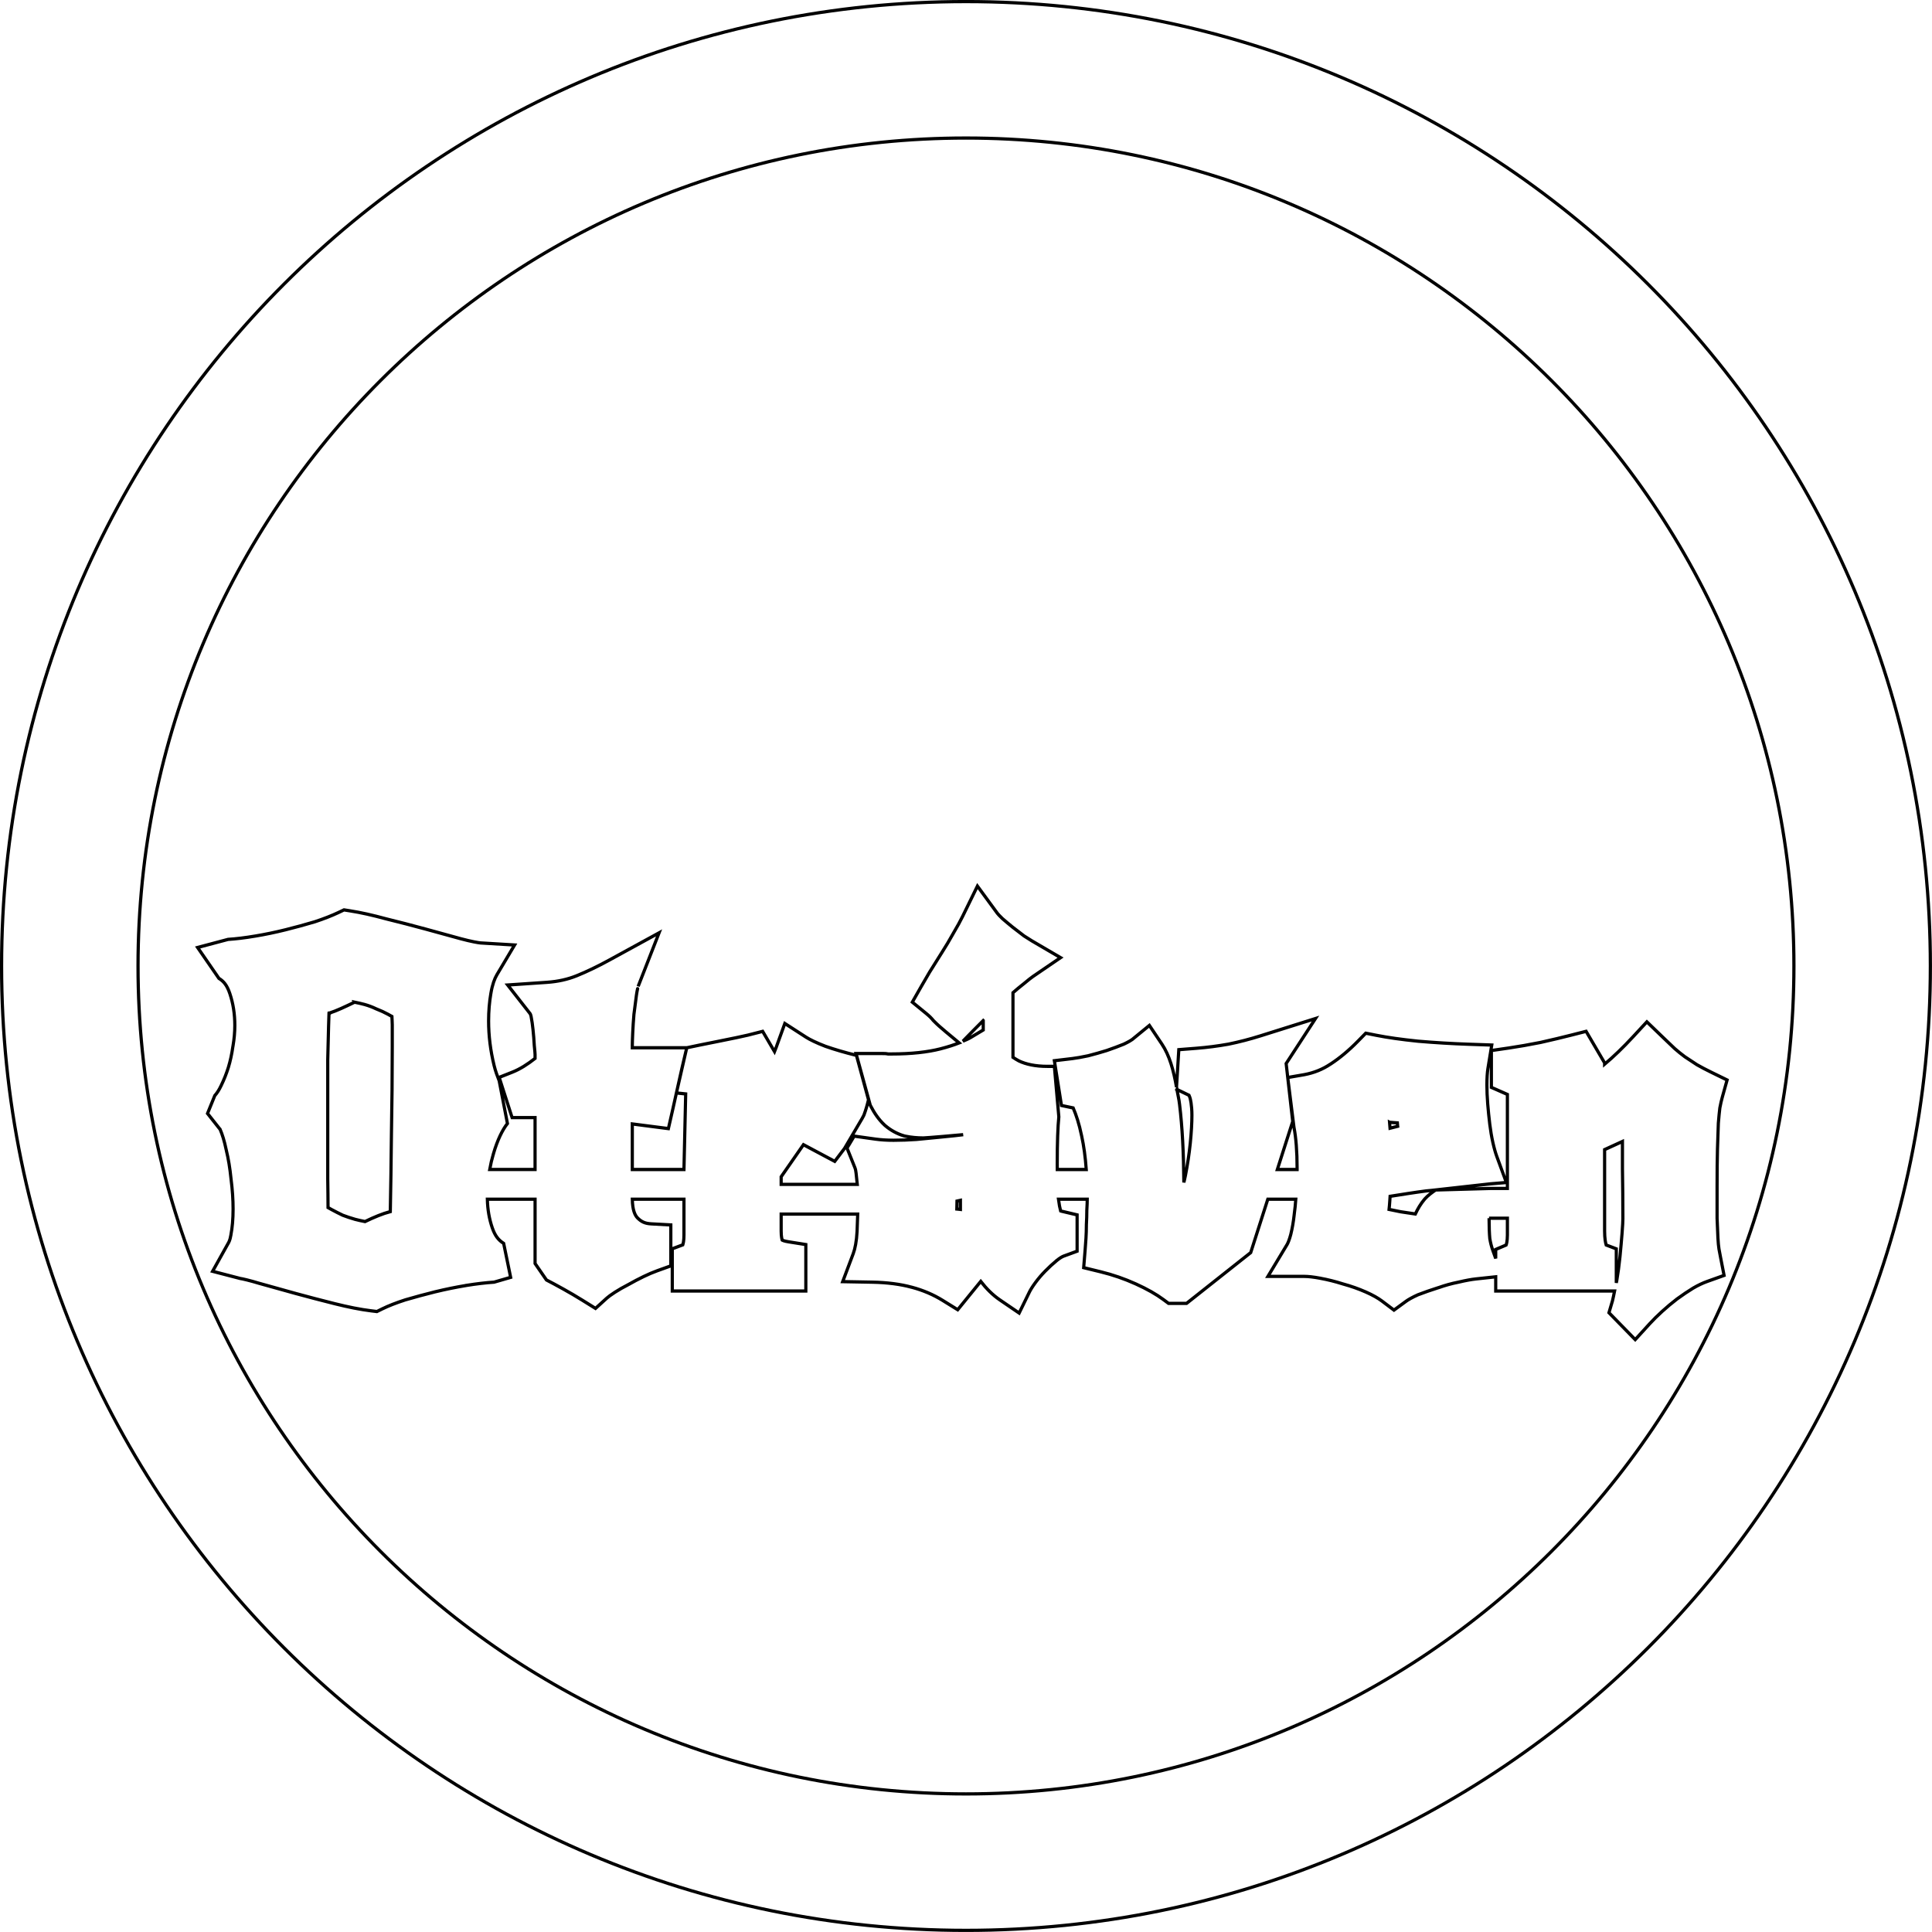
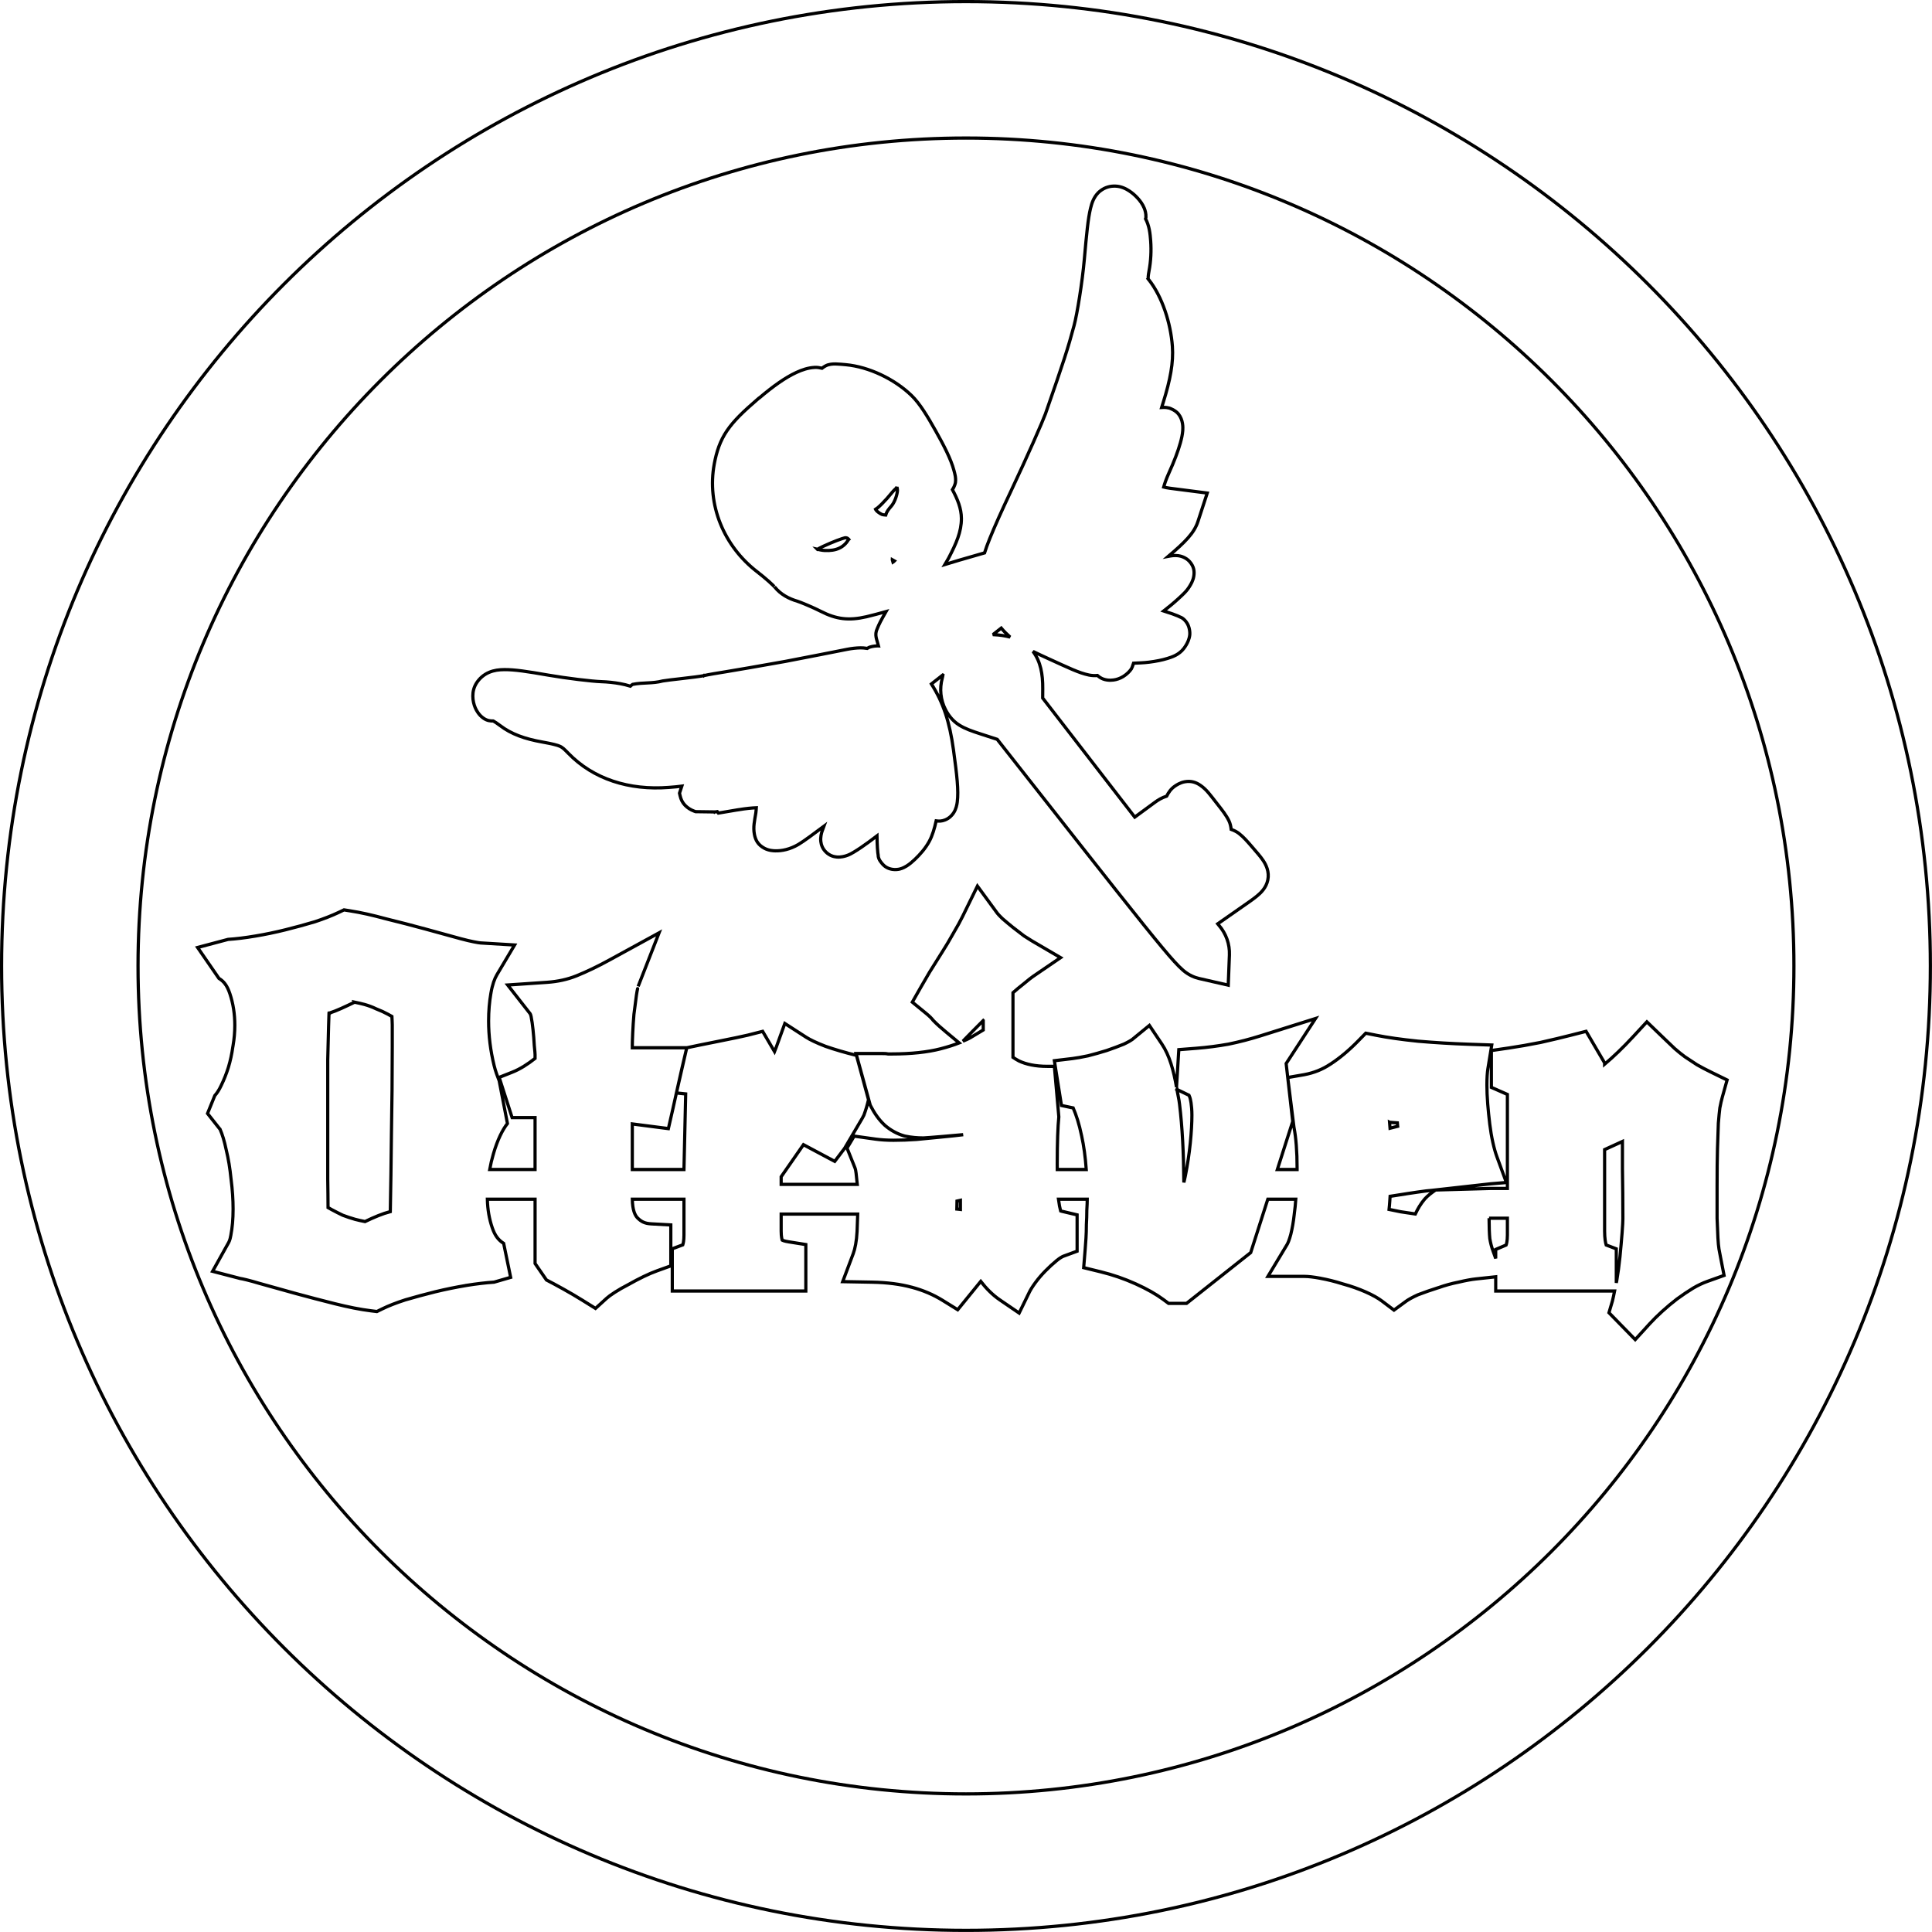
<svg xmlns="http://www.w3.org/2000/svg" version="1.2" viewBox="0 0 113.386 113.386" width="30mm" height="30mm" id="svg1" xml:space="preserve">
  <defs id="defs1">
    <clipPath clipPathUnits="userSpaceOnUse" id="cp1">
      <path d="m 275.5,535.5 c -143.78,0 -260,-116.22 -260,-260 0,-143.78 116.22,-260 260,-260 143.78,0 260,116.22 260,260 0,143.78 -116.22,260 -260,260 z" id="path1" />
    </clipPath>
  </defs>
  <style id="style1">
		tspan { white-space:pre } 
		.s0 { fill: none;stroke: #ff0000;stroke-miterlimit:100 } 
	</style>
  <g id="layer2" style="display:inline" transform="scale(0.1989225)">
    <g id="layer3" transform="scale(5.027084)">
      <path id="path2" style="fill:none;stroke:#000000;stroke-width:0.95" transform="scale(0.1989225)" d="M 569.518,284.993 A 284.525,284.525 0 0 1 284.993,569.518 284.525,284.525 0 0 1 0.468,284.993 284.525,284.525 0 0 1 284.993,0.468 284.525,284.525 0 0 1 569.518,284.993 Z" />
      <path id="path2-9" style="fill:none;stroke:#000000;stroke-width:0.95;stroke-dasharray:none" transform="scale(0.1989225)" d="M 529.262,284.993 A 244.268,244.268 0 0 1 284.993,529.262 244.268,244.268 0 0 1 40.725,284.993 244.268,244.268 0 0 1 284.993,40.725 244.268,244.268 0 0 1 529.262,284.993 Z" />
    </g>
    <g id="text2" style="opacity:1" transform="scale(0.9887152,1.011414)" />
    <path id="path4" style="font-size:129.065px;font-family:'New Rocker';-inkscape-font-specification:'New Rocker';letter-spacing:1.961px;baseline-shift:baseline;white-space:pre;display:inline;overflow:visible;opacity:1;fill:none;stroke:#000000;stroke-width:0.95;stroke-dasharray:none;stroke-opacity:1;enable-background:accumulate;stop-color:#000000;stop-opacity:1" d="m 105.8,292.338 c 1.013,0.212 2.113,0.421 2.86,0.641 l 0.05,0.01 0.04,0.01 c 1.262,0.35 2.37,0.762 3.317,1.204 l 0.209,0.097 0.228,0.087 c 1.128,0.423 2.213,0.913 3.267,1.476 0.353,0.188 0.797,0.438 1.172,0.641 0.03,0.832 0.109,1.605 0.109,2.475 v 6.329 c 0,8.218 -0.087,16.912 -0.258,26.085 v 0.029 0.029 c -0.072,7.654 -0.195,14.875 -0.328,21.978 -2.292,0.585 -4.789,1.603 -7.547,2.903 -1.029,-0.213 -2.137,-0.422 -2.959,-0.65 -1.322,-0.367 -2.541,-0.771 -3.684,-1.194 -1.108,-0.522 -2.222,-1.065 -3.337,-1.66 -0.319,-0.17 -0.716,-0.401 -1.053,-0.582 -0.018,-2.642 -0.029,-5.207 -0.089,-8.339 v -12.406 -11.348 -11.028 c 0.085,-3.49 0.163,-6.729 0.248,-9.708 v -0.01 c 0.042,-1.518 0.087,-2.559 0.129,-3.844 0.057,-0.019 0.063,-0.023 0.079,-0.029 l 0.04,-0.01 h 0.01 v -0.01 h 0.01 c 2.157,-0.672 4.783,-1.897 7.488,-3.174 z m 187.599,5.359 v 2.747 l -3.913,2.291 c -0.522,0.306 -1.393,0.65 -2.155,0.98 l 3.118,-3.116 c 0.952,-0.952 1.934,-1.917 2.949,-2.903 z m 57.786,20.095 3.605,1.699 c 0.011,0.027 0.044,0.086 0.149,0.349 l 0.05,0.116 0.05,0.116 c 0.148,0.329 0.626,2.25 0.626,5.232 0,2.214 -0.158,4.952 -0.487,8.154 -0.323,3.065 -0.807,6.231 -1.46,9.494 l -0.02,0.068 -0.01,0.078 c -0.112,0.639 -0.303,1.206 -0.427,1.835 -0.066,-8.516 -0.455,-16.174 -1.281,-22.794 -0.183,-1.621 -0.547,-2.884 -0.794,-4.349 z m 63.447,9.572 0.02,0.01 0.109,0.01 c 0.841,0.102 1.442,0.08 2.224,0.155 0.035,0.304 0.028,0.62 0.07,0.922 l 0.01,0.078 -2.284,0.563 c -0.013,-0.145 -0.016,-0.262 -0.03,-0.408 -0.025,-0.391 -0.09,-0.924 -0.119,-1.33 z m 69.504,5.601 v 7.883 0.058 c 0.085,4.869 0.129,9.732 0.129,14.6 0,0.576 -0.072,2.085 -0.238,4.165 -0.168,2.103 -0.381,4.432 -0.636,6.98 -0.244,2.35 -0.567,4.694 -0.973,7.048 l -0.01,0.019 v 0.019 c -0.035,0.211 -0.074,0.291 -0.109,0.495 v -9.941 l -3.019,-1.126 c -0.185,-0.581 -0.467,-1.899 -0.467,-4.038 V 335.344 Z m -55.76,14.151 c -1.122,0.771 -2.282,1.586 -3.208,2.604 l -0.05,0.058 -0.05,0.058 c -1.113,1.289 -1.999,2.745 -2.731,4.281 -1.436,-0.214 -2.887,-0.427 -4.379,-0.641 -1.212,-0.231 -2.338,-0.459 -3.466,-0.689 0.044,-0.417 0.072,-0.708 0.119,-1.146 0.094,-0.876 0.116,-1.784 0.189,-2.67 3.594,-0.554 7.162,-1.119 10.884,-1.592 h 0.05 l 1.314,-0.12 17.753,-1.938 4.697,-0.379 -2.85,-7.591 c -0.389,-1.037 -0.798,-2.417 -1.182,-4.106 -0.382,-1.682 -0.689,-3.461 -0.924,-5.339 -0.247,-1.975 -0.451,-3.948 -0.616,-5.922 v -0.01 -0.01 -0.01 c -0.16,-2.006 -0.238,-3.82 -0.238,-5.427 0,-2.097 0.121,-3.736 0.298,-4.796 l 1.152,-6.892 -6.971,-0.233 c -4.956,-0.168 -9.959,-0.464 -15.005,-0.883 -5.007,-0.502 -9.186,-1.085 -12.433,-1.718 l -3.188,-0.621 -2.304,2.301 c -2.744,2.744 -5.464,4.954 -8.133,6.66 l -0.03,0.019 -0.04,0.019 c -2.323,1.526 -4.869,2.547 -7.825,3.097 l -4.95,0.834 1.852,14.476 0.01,0.087 0.02,0.078 c 0.571,2.855 0.914,6.862 0.914,11.843 0,0.117 6.3e-4,0.231 0,0.349 h -5.899 l 4.588,-14.018 -1.956,-16.892 8.749,-13.125 -16.415,5.048 c -3.135,0.965 -6.318,1.772 -9.533,2.417 -3.23,0.563 -6.405,0.963 -9.533,1.204 l -5.303,0.408 -0.685,10.921 c -0.881,-4.883 -2.068,-9.206 -4.369,-12.562 l -3.724,-5.427 -5.144,4.116 c -0.175,0.14 -1.112,0.712 -2.483,1.34 -1.534,0.61 -3.234,1.236 -5.114,1.864 -1.808,0.549 -3.66,1.059 -5.551,1.534 -1.887,0.39 -3.476,0.667 -4.657,0.806 l -5.402,0.631 2.115,13.058 3.496,0.718 c 0.879,2.011 1.77,4.567 2.522,8.154 l 0.01,0.039 0.01,0.049 c 0.621,2.749 1.084,5.994 1.36,9.717 h -8.65 c -0.004,-0.573 -0.01,-1.163 -0.01,-1.777 0,-6.127 0.179,-10.722 0.477,-13.591 l -1.331,-14.718 h -2.036 c -3.664,0 -6.449,-0.616 -8.53,-1.582 -0.586,-0.306 -1.183,-0.656 -1.788,-1.058 v -18.843 c 1.053,-0.908 2.034,-1.703 2.93,-2.388 l 0.089,-0.068 0.089,-0.068 c 1.385,-1.14 2.434,-1.929 2.86,-2.213 l 8.232,-5.495 -8.59,-4.912 c -0.386,-0.221 -1.239,-0.742 -2.294,-1.417 -1.036,-0.794 -2.124,-1.611 -3.287,-2.466 l -0.03,-0.019 c -1.097,-0.862 -2.143,-1.726 -3.158,-2.582 -0.81,-0.75 -1.366,-1.361 -1.509,-1.553 l -5.939,-7.921 -4.429,8.853 c -0.673,1.346 -1.582,2.973 -2.721,4.844 l -0.05,0.087 -0.05,0.087 c -1.052,1.862 -2.193,3.727 -3.416,5.601 l -0.02,0.029 -0.02,0.029 c -1.195,1.878 -2.339,3.675 -3.446,5.378 l -0.06,0.087 -0.06,0.097 c -1.04,1.734 -1.869,3.125 -2.493,4.194 l -2.661,4.563 4.131,3.301 c 1.071,0.856 1.716,1.546 1.827,1.689 l 0.238,0.301 0.268,0.262 c 0.959,0.959 2.099,1.944 3.565,3.136 l 3.942,3.204 c -1.54,0.587 -3.367,1.177 -5.571,1.728 -3.83,0.957 -8.692,1.495 -14.519,1.495 h -1.112 c -0.777,-0.151 -1.334,-0.126 -1.857,-0.126 h -7.706 l 4.24,15.066 0.06,0.107 0.06,0.117 c 1.104,2.097 2.409,3.973 4.111,5.533 l 0.109,0.097 0.109,0.097 c 1.623,1.353 3.535,2.403 5.591,2.99 l 0.238,0.068 0.248,0.049 c 1.726,0.345 3.5,0.505 5.323,0.505 0.868,0 10.975,-0.862 11.876,-0.957 -1.539,0.244 -12.245,1.214 -13.922,1.384 -2.331,0.159 -4.615,0.243 -6.852,0.243 -2.002,0 -3.799,-0.116 -5.372,-0.33 l -6.375,-0.874 -2.135,3.485 2.363,5.757 c 0.366,0.888 0.356,2.082 0.556,3.553 v 0.019 0.019 c 0.057,0.402 0.106,0.817 0.149,1.243 h -22.721 v -2.223 l 6.653,-9.358 9.335,4.864 2.91,-3.757 5.293,-8.795 0.507,-0.942 v 0 c 0.609,-1.639 0.935,-2.731 1.361,-4.485 l -3.595,-12.94 c -3.39,-0.809 -6.46,-1.689 -9.216,-2.631 -2.725,-1.017 -4.737,-1.989 -5.77,-2.641 l -6.385,-4.029 -2.622,7.087 c -0.144,0.389 -0.321,0.713 -0.467,1.097 l -3.525,-5.883 -4.399,1.097 c -2.656,0.664 -14.809,2.932 -18.252,3.689 l -3.085,13.179 2.767,0.285 -0.516,22.046 h -15.412 v -13.29 l 10.765,1.359 c 1.908,-7.993 3.531,-15.743 5.482,-23.58 h -16.246 v -0.718 c 0,-0.548 0.035,-1.817 0.119,-3.582 v -0.01 -0.01 c 0.081,-1.77 0.207,-3.585 0.367,-5.446 0.249,-1.984 0.498,-3.853 0.745,-5.582 0.224,-1.565 0.535,-2.613 0.526,-2.592 l 6.226,-15.581 -14.797,7.912 c -3.527,1.886 -6.802,3.423 -9.811,4.611 -2.632,1.039 -5.567,1.692 -8.878,1.912 l -11.688,0.777 6.693,8.358 c 0.071,0.125 0.217,0.373 0.298,0.806 v 0.039 l 0.01,0.029 c 0.212,1.06 0.41,2.35 0.566,3.835 v 0.019 0.01 c 0.16,1.438 0.278,2.874 0.357,4.31 l 0.01,0.194 0.02,0.184 c 0.159,1.352 0.218,2.336 0.218,2.514 v 1.116 c -2.223,1.706 -4.465,3.12 -6.793,4.019 l -3.913,1.514 3.853,11.727 h 6.852 v 15.144 h -13.535 c 0.282,-1.531 0.643,-3.036 1.092,-4.524 l 0.01,-0.01 v -0.019 c 1.221,-4.12 2.729,-7.051 4.191,-8.863 l -2.463,-12.455 c -0.554,-1.367 -1.094,-2.795 -1.529,-4.504 v -0.01 c -1.084,-4.344 -1.629,-8.65 -1.629,-12.95 0,-2.853 0.235,-5.545 0.685,-8.096 l 0.01,-0.019 v -0.01 c 0.42,-2.45 1.088,-4.206 1.778,-5.339 l 5.283,-8.688 -10.149,-0.602 c -0.536,-0.032 -2.808,-0.407 -5.909,-1.223 -3.182,-0.86 -6.693,-1.805 -10.556,-2.835 -3.873,-1.033 -7.792,-2.023 -11.748,-2.971 -4.027,-1.074 -7.576,-1.853 -10.725,-2.33 l -1.817,-0.282 -1.668,0.777 c -1.946,0.898 -4.289,1.8 -7.001,2.679 -2.797,0.821 -5.728,1.605 -8.789,2.349 -3.032,0.737 -6.062,1.354 -9.086,1.844 h -0.01 -0.01 c -2.925,0.488 -5.607,0.804 -8.034,0.961 l -9.086,2.359 6.356,9.009 c 1.429,0.849 2.43,2.004 3.267,4.456 0.979,2.866 1.48,5.914 1.48,9.251 0,1.946 -0.176,3.954 -0.546,6.029 l -0.02,0.107 -0.02,0.097 c -0.299,2.094 -0.745,4.098 -1.331,6.009 -0.597,1.86 -1.293,3.579 -2.085,5.165 l -0.02,0.049 -0.03,0.058 c -0.645,1.354 -1.314,2.32 -1.927,2.98 l -2.163,5.21 3.613,4.468 c 0.02,0.026 0.048,0.05 0.06,0.058 h 0.01 l 0.01,0.01 v 0.01 l 0.01,0.01 c 0.017,0.023 0.038,0.065 0.079,0.155 0.606,1.333 1.241,3.303 1.778,5.834 l 0.03,0.107 0.02,0.107 c 0.605,2.419 1.081,5.197 1.4,8.31 l 0.01,0.087 0.01,0.078 c 0.399,3.029 0.596,5.91 0.596,8.63 0,2.948 -0.237,5.478 -0.655,7.572 l -0.01,0.087 -0.02,0.078 c -0.238,1.378 -0.597,1.941 -0.626,2.01 l -4.806,8.426 8.252,2.097 c 0.583,0.073 2.799,0.559 5.849,1.466 l 0.079,0.019 0.07,0.019 c 3.178,0.859 6.665,1.813 10.447,2.844 h 0.01 l 0.02,0.01 c 3.913,1.043 7.824,2.043 11.738,3 4.041,0.988 7.61,1.683 10.785,2.068 l 1.778,0.214 1.609,-0.777 c 1.794,-0.861 4.112,-1.755 6.892,-2.631 2.892,-0.825 5.862,-1.613 8.928,-2.359 h 0.01 c 3.112,-0.736 6.182,-1.345 9.196,-1.835 l 0.01,-0.01 h 0.01 c 3.108,-0.49 5.894,-0.804 8.322,-0.961 l 4.936,-1.398 -2.086,-9.902 c -1.539,-0.962 -2.577,-2.202 -3.406,-4.572 -0.889,-2.541 -1.388,-5.287 -1.46,-8.32 h 14.24 v 18.755 l 3.387,4.796 c 1.285,0.643 2.959,1.523 4.985,2.621 1.976,1.07 3.909,2.179 5.799,3.33 l 3.863,2.349 3.376,-3 c 0.375,-0.333 1.221,-0.964 2.413,-1.709 1.202,-0.751 2.486,-1.471 3.873,-2.165 l 0.119,-0.068 0.119,-0.058 c 1.431,-0.795 2.901,-1.553 4.419,-2.272 1.472,-0.697 2.84,-1.264 4.072,-1.699 l 4.081,-1.437 v -11.941 l -5.799,-0.311 c -1.922,-0.101 -2.977,-0.591 -4.191,-1.786 -0.704,-0.748 -1.445,-2.22 -1.5,-5.407 h 15.412 v 10.465 c 0,1.625 -0.226,2.467 -0.348,2.844 l -3.138,1.155 v 12.319 h 39.851 v -13.552 l -5.174,-0.806 c -1.266,-0.198 -1.74,-0.423 -1.867,-0.485 l -0.01,-0.01 c -0.029,-0.131 -0.308,-0.854 -0.308,-2.621 v -4.97 h 22.84 c -0.041,1.683 -0.104,3.365 -0.189,5.048 -0.149,2.9 -0.611,5.098 -1.152,6.504 l -3.138,8.154 8.739,0.155 c 4.596,0.079 8.547,0.601 11.827,1.476 h 0.02 0.01 c 3.432,0.895 6.478,2.178 9.216,3.835 l 4.508,2.728 6.872,-8.261 c 1.67,2.089 3.533,3.95 5.69,5.388 l 5.77,3.844 3.098,-6.194 c 0.273,-0.546 0.862,-1.498 1.748,-2.679 0.849,-1.132 1.821,-2.251 2.92,-3.349 1.146,-1.146 2.27,-2.152 3.366,-3.029 l 0.01,-0.019 0.02,-0.01 c 0.997,-0.81 1.757,-1.197 2.075,-1.311 l 4.062,-1.456 v -10.591 l -4.747,-1.097 c -0.045,-0.011 -0.083,-0.031 -0.099,-0.039 -0.018,-0.01 -0.033,-0.015 -0.08,-0.029 -0.209,-0.741 -0.444,-1.898 -0.645,-3.407 h 8.59 v 0.01 c 0,0.761 -0.039,1.817 -0.119,3.106 l -0.01,0.194 v 0.184 c 0,1.155 -0.039,2.419 -0.119,3.776 l -0.01,0.175 v 0.184 c 0,1.249 -0.041,2.497 -0.119,3.747 -0.084,1.252 -0.166,2.376 -0.248,3.359 l -0.437,5.232 5.114,1.223 c 3.602,0.861 7.076,2.039 10.437,3.524 3.403,1.504 6.131,3.036 8.173,4.514 l 1.609,1.165 h 5.363 l 19.146,-14.814 5.104,-15.581 h 8.352 c -0.104,1.455 -0.254,2.893 -0.457,4.31 l -0.01,0.097 -0.01,0.097 c -0.229,2.063 -0.573,3.972 -1.013,5.737 -0.417,1.585 -0.892,2.626 -1.092,2.951 l -5.74,9.329 h 10.953 c 0.982,0 2.613,0.158 4.697,0.544 h 0.01 l 0.02,0.01 c 2.144,0.383 4.354,0.917 6.624,1.621 l 0.119,0.039 0.119,0.029 c 2.303,0.614 4.519,1.386 6.654,2.301 2.078,0.891 3.695,1.802 4.846,2.65 l 3.575,2.64 3.605,-2.582 c 0.68,-0.486 1.919,-1.173 3.555,-1.893 1.889,-0.704 3.857,-1.385 5.919,-2.019 l 0.099,-0.029 0.109,-0.029 c 1.972,-0.683 3.919,-1.209 5.859,-1.582 l 0.109,-0.019 0.109,-0.029 c 2.064,-0.476 3.784,-0.777 5.075,-0.913 l 5.919,-0.621 v 4.145 h 35.462 c -0.209,0.948 -0.412,2.157 -0.616,2.835 l -1.053,3.495 7.835,7.844 4.32,-4.631 c 1.053,-1.128 2.296,-2.332 3.724,-3.602 1.401,-1.246 2.888,-2.46 4.459,-3.64 1.642,-1.171 3.239,-2.217 4.767,-3.136 1.504,-0.856 2.914,-1.504 4.221,-1.961 l 5.025,-1.757 -1.043,-5.223 c -0.159,-0.794 -0.326,-1.634 -0.487,-2.514 v -0.01 c -0.117,-0.707 -0.23,-1.801 -0.308,-3.194 -0.081,-1.463 -0.164,-3.394 -0.248,-5.728 v -9.29 c 0,-4.435 0.036,-8.132 0.119,-11.057 0.084,-2.944 0.175,-5.398 0.258,-7.407 0.156,-1.849 0.305,-3.336 0.447,-4.427 0.22,-1.152 0.471,-2.225 0.745,-3.184 l 1.42,-4.97 -4.677,-2.233 c -1.67,-0.795 -3.093,-1.528 -4.3,-2.204 -1.241,-0.777 -2.453,-1.557 -3.615,-2.33 -1.007,-0.722 -2.025,-1.524 -3.059,-2.408 -1.165,-1.082 -2.441,-2.273 -3.853,-3.602 l -4.439,-4.184 -4.191,4.427 c -2.928,3.09 -5.746,5.733 -8.421,7.941 v -0.388 l -5.521,-9.213 -4.399,1.097 c -2.656,0.664 -5.722,1.379 -9.166,2.136 -3.418,0.666 -6.571,1.211 -9.444,1.621 l -5.253,0.748 v 10.746 l 4.777,2.058 v 27.424 h -5.114 z m -141.789,3.041 v 2.65 c -0.33,-0.025 -0.749,-0.14 -1.073,-0.155 l 0.05,-2.301 c 0.362,-0.085 0.649,-0.1 1.023,-0.194 z m 157.747,5.194 h 5.472 v 4.932 c 0,1.791 -0.318,2.76 -0.377,2.893 l -3.108,1.291 v 2.621 l -0.814,-2.204 c -0.454,-1.231 -0.758,-2.425 -0.953,-3.602 -0.127,-1.344 -0.214,-3.33 -0.218,-5.931 z" transform="scale(0.9887152,1.011414)" />
+     <path id="path4-0" style="baseline-shift:baseline;display:inline;overflow:visible;fill:none;stroke:#000000;stroke-width:0.95;stroke-dasharray:none;stroke-opacity:1;enable-background:accumulate;stop-color:#000000" d="m 223.94,117.43 -0.491,0.424 c -4.099,3.533 -6.898,6.192 -8.948,9.19 -2.071,3.028 -3.109,6.237 -3.778,9.869 -2.21,11.985 2.783,24.217 12.725,31.828 1.148,0.878 2.363,1.894 3.348,2.763 0.474,0.418 0.923,0.839 1.253,1.163 0.33,0.324 0.688,0.747 0.456,0.453 1.812,2.303 4.346,3.555 6.783,4.27 0.697,0.204 4.532,1.77 6.855,2.964 4.594,2.361 8.271,2.805 13.471,1.607 2.013,-0.464 3.869,-1 5.796,-1.525 -0.581,1.032 -1.248,2.161 -1.673,3.003 -0.364,0.722 -0.66,1.36 -0.908,1.989 -0.932,1.955 -0.113,3.208 0.363,5.161 -0.066,-3e-4 -0.133,-0.032 -0.199,-0.031 -0.652,0.008 -1.444,0.079 -2.277,0.33 -0.449,0.135 -0.575,0.268 -0.839,0.41 -0.803,-0.131 -1.53,-0.171 -2.015,-0.163 -1.229,0.019 -2.549,0.164 -3.875,0.426 0,0 -15.703,3.109 -18.291,3.573 -6.896,1.236 -14.851,2.616 -17.464,3.035 -2.667,0.427 -5.16,0.836 -6.571,1.16 l -0.008,0.006 -0.008,0.006 -0.006,-0.008 -0.008,0.006 -0.014,-0.002 -0.008,0.006 c -0.058,0.012 -0.154,0.029 -0.207,0.038 -0.131,0.022 -0.32,0.06 -0.55,0.095 -0.46,0.071 -1.078,0.159 -1.742,0.247 -1.357,0.179 -3.065,0.389 -4.76,0.572 -1.799,0.194 -3.475,0.401 -4.798,0.602 -3.123,0.821 -5.743,0.389 -8.91,1.014 -0.277,0.149 -0.437,0.357 -0.665,0.536 -0.987,-0.32 -1.976,-0.557 -2.981,-0.74 -1.764,-0.322 -3.725,-0.535 -5.641,-0.596 -2.602,-0.083 -10.192,-0.983 -15.696,-1.942 -6.042,-1.053 -9.796,-1.634 -12.862,-1.611 -1.533,0.011 -3.056,0.185 -4.538,0.822 -0.796,0.342 -1.495,0.796 -2.085,1.303 -0.587,0.505 -1.073,1.067 -1.478,1.663 -1.786,2.628 -1.244,5.662 -0.495,7.436 0.369,0.874 1.121,2.206 2.459,3.125 1.058,0.727 2.001,0.824 2.882,0.805 0.457,0.263 1.204,0.744 1.974,1.333 3.31,2.533 7.282,3.953 12.555,4.889 2.938,0.521 4.431,0.926 5.09,1.229 0.737,0.339 1.13,0.655 2.513,2.083 7.357,7.594 17.906,10.981 29.669,10.063 1.521,-0.119 2.718,-0.216 3.812,-0.363 l -0.679,2.059 0.173,0.776 c 0.241,1.06 0.694,2.005 1.444,2.787 0.749,0.782 1.694,1.373 2.674,1.731 l 0.456,0.166 5.557,0.075 0.006,0.008 0.008,-0.006 c 0.006,-7.4e-4 0.014,-0.004 0.022,-0.004 -0.005,0.002 -0.011,0.011 -0.015,0.012 l 0.028,0.003 0.086,-0.018 0.014,0.002 0.014,0.002 c 0.006,6.7e-4 0.035,0.004 0.041,0.005 0.124,0.002 0.395,-0.053 0.64,-0.091 l 0.326,0.431 5.737,-0.966 0.006,0.008 c 2.468,-0.416 4.11,-0.551 5.429,-0.611 -0.045,0.536 -0.017,0.848 -0.124,1.509 -0.401,2.462 -0.83,4.154 -0.431,6.311 0.315,1.7 1.05,3.104 2.928,4.118 1.337,0.721 2.754,0.755 3.202,0.766 1.945,0.051 4.334,-0.399 6.853,-1.881 1.674,-0.985 4.629,-3.221 7.513,-5.362 -0.195,0.519 -0.394,1.043 -0.537,1.509 -0.124,0.406 -0.524,1.638 -0.357,2.992 0.121,0.977 0.482,2.124 1.58,3.167 1.079,1.026 2.244,1.322 3.14,1.402 1.28,0.115 2.458,-0.277 2.699,-0.349 0.982,-0.296 1.704,-0.735 2.252,-1.06 0.658,-0.39 1.391,-0.859 2.187,-1.396 1.412,-0.954 3.065,-2.175 4.709,-3.431 0.025,1.315 0.065,2.57 0.128,3.56 0.034,0.546 0.071,1.028 0.125,1.476 0.02,0.166 0.053,0.421 0.115,0.734 0.01,0.142 -0.017,0.213 0.014,0.351 0.198,0.894 0.568,1.341 0.992,1.88 0.91,1.156 1.875,1.649 3.119,1.868 0.923,0.162 1.807,0.017 2.22,-0.085 0.897,-0.222 1.64,-0.652 2.014,-0.885 0.919,-0.574 1.714,-1.261 2.474,-1.984 1.518,-1.447 3.085,-3.219 4.2,-5.253 0.963,-1.758 1.573,-3.896 2.061,-6.082 0.805,0.113 1.645,0.107 2.598,-0.27 1.24,-0.491 2.029,-1.318 2.518,-2.056 0.788,-1.19 1.012,-2.498 1.104,-3.217 0.441,-3.436 -0.1,-7.961 -1.113,-15.403 -1.129,-8.284 -3.064,-14.084 -6.511,-19.452 l 3.357,-2.641 c 0.01,0.006 0.016,0.011 0.026,0.017 -0.053,0.284 -0.051,0.43 -0.176,0.888 -0.857,3.127 -0.525,6.476 0.981,9.36 0.848,1.623 2.107,3.305 4.015,4.499 1.767,1.106 3.688,1.765 6.41,2.652 l 4.799,1.558 10.34,13.141 c 21.486,27.296 32.275,41.004 38.23,48.141 2.974,3.565 4.72,5.514 6.298,6.876 1.741,1.503 3.523,2.136 4.644,2.393 l 8.651,1.976 0.348,-8.894 c 0.124,-3.208 -0.993,-6.33 -3.088,-8.752 -0.067,-0.077 -0.276,-0.358 -0.358,-0.455 l 7.413,-5.171 c 1.691,-1.18 3.032,-2.083 4.211,-3.064 1.125,-0.936 2.671,-2.4 3.146,-4.687 0.509,-2.448 -0.523,-4.5 -1.399,-5.795 -0.84,-1.243 -1.805,-2.299 -2.956,-3.646 -1.647,-1.926 -2.81,-3.252 -4.184,-4.317 -0.501,-0.388 -1.317,-0.85 -2.265,-1.179 -0.106,-0.955 -0.333,-1.827 -0.63,-2.452 -0.806,-1.694 -1.94,-3.117 -3.673,-5.318 -1.891,-2.403 -2.924,-3.935 -4.742,-5.201 -1.269,-0.884 -2.728,-1.42 -4.633,-1.077 -1.448,0.261 -2.524,1.016 -2.892,1.263 -1.193,0.804 -1.914,1.882 -2.467,2.978 -1.443,0.457 -2.601,1.191 -3.439,1.806 l -5.97,4.385 -9.699,-12.533 -17.469,-22.598 0.017,-2.837 c 0.025,-4.142 -0.599,-7.924 -2.879,-10.915 1.319,0.637 2.675,1.282 4.496,2.109 6.018,2.736 9.041,4.232 12,4.85 0.834,0.174 1.684,0.213 2.521,0.14 0.566,0.499 1.178,0.855 1.714,1.05 1.453,0.531 2.956,0.342 3.751,0.147 0.937,-0.23 1.927,-0.667 2.805,-1.357 0.46,-0.362 1.172,-0.95 1.738,-1.792 0.103,-0.154 0.418,-0.861 0.655,-1.677 1.517,-0.086 2.857,-0.086 4.595,-0.305 2.009,-0.254 3.829,-0.61 5.425,-1.108 1.302,-0.406 3.369,-1.041 4.82,-2.956 0.516,-0.682 0.973,-1.443 1.308,-2.291 0.156,-0.393 0.358,-1.016 0.434,-1.703 0.044,-0.403 0.071,-2.391 -1.061,-3.825 -0.388,-0.492 -0.758,-0.914 -1.42,-1.281 -0.139,-0.077 -0.212,-0.088 -0.347,-0.139 -0.265,-0.137 -0.518,-0.256 -0.755,-0.356 -0.49,-0.207 -1.018,-0.402 -1.625,-0.62 -0.68,-0.244 -1.638,-0.535 -2.49,-0.814 1.502,-1.182 2.997,-2.407 4.218,-3.531 1.364,-1.257 2.607,-2.311 3.565,-3.98 0.14,-0.244 0.87,-1.335 1.1,-2.777 0.208,-1.301 0.112,-2.787 -1.235,-4.301 -1.131,-1.271 -2.703,-1.648 -3.373,-1.731 -1.168,-0.145 -2.086,0.04 -2.91,0.191 4.97,-4.218 7.618,-6.862 8.733,-10.257 l 2.751,-8.412 -11.052,-1.423 c -0.97,-0.125 -1.259,-0.23 -1.796,-0.361 0.273,-0.973 0.706,-2.294 1.533,-4.117 1.54,-3.396 2.69,-6.399 3.393,-8.929 0.349,-1.257 0.607,-2.432 0.698,-3.623 0.065,-0.842 0.139,-3.078 -1.254,-4.848 -0.927,-1.179 -2.606,-1.741 -2.718,-1.772 -0.545,-0.147 -1.069,-0.186 -1.319,-0.199 -0.337,-0.018 -0.624,0.02 -0.934,0.035 l 0.433,-1.403 c 2.132,-6.805 3.073,-11.871 2.732,-16.63 -0.497,-6.92 -3.005,-14.648 -6.929,-19.635 -0.115,-0.146 -0.178,-0.21 -0.21,-0.235 l -0.006,-0.008 0.008,-0.006 0.002,-0.014 -0.006,-0.008 0.008,-0.006 c -0.002,-0.016 -0.009,-0.037 -0.013,-0.064 -0.011,-0.078 -0.022,-0.859 0.248,-2.257 0.568,-2.941 0.7,-6.056 0.493,-8.884 -0.158,-2.168 -0.403,-4.456 -1.529,-6.58 0.037,-0.181 0.118,-0.143 0.129,-0.376 0.052,-1.124 -0.256,-2.118 -0.484,-2.68 -0.496,-1.221 -1.226,-2.175 -1.915,-2.941 -0.724,-0.806 -1.565,-1.55 -2.529,-2.183 -0.861,-0.564 -2.308,-1.368 -4.124,-1.415 -1.405,-0.037 -2.966,0.275 -4.468,1.467 -0.213,0.169 -0.422,0.352 -0.627,0.568 l -0.008,0.006 c -1.304,1.384 -1.83,3.034 -2.189,4.521 -0.747,3.09 -1.15,7.4 -1.833,15.073 -0.599,6.729 -2.107,16.096 -3.028,19.524 -1.824,6.792 -3.049,10.569 -8.449,26.051 -0.28,0.801 -1.707,4.189 -3.564,8.364 -1.857,4.175 -4.199,9.317 -6.542,14.28 -2.796,5.923 -4.91,10.652 -6.315,14.14 -0.674,1.674 -1.175,3.031 -1.538,4.221 l -7.465,2.151 c -0.834,0.24 -2.715,0.821 -4.258,1.289 0.381,-0.668 0.768,-1.221 1.149,-1.954 2.232,-4.296 3.763,-7.742 3.745,-11.642 -0.014,-3.007 -1.161,-5.707 -2.644,-8.489 0.545,-0.83 0.839,-1.777 0.89,-2.124 0.121,-0.833 -0.028,-1.756 -0.04,-1.83 -0.114,-0.677 -0.264,-1.198 -0.408,-1.741 -0.892,-3.36 -3.039,-7.485 -5.403,-11.678 -2.355,-4.177 -4.605,-7.997 -7.106,-10.413 -5.04,-4.867 -12.587,-8.471 -19.415,-9.098 -0.994,-0.091 -1.79,-0.159 -2.523,-0.189 -0.467,-0.019 -1.554,-0.105 -2.728,0.248 -0.382,0.115 -1.064,0.444 -1.747,0.987 -0.716,-0.169 -1.445,-0.288 -2.215,-0.243 l -0.008,0.006 c -1.882,0.109 -3.636,0.695 -5.359,1.493 -3.306,1.531 -6.89,4.094 -10.916,7.515 z m 17.226,44.629 c 0.606,-0.321 0.611,-0.362 1.728,-0.885 1.325,-0.62 2.75,-1.218 3.948,-1.683 1.198,-0.465 2.307,-0.801 2.426,-0.822 0.447,-0.079 0.806,0.114 0.977,0.305 0.074,0.084 0.122,0.114 0.139,0.128 l 0.006,0.008 -0.008,0.006 c -0.008,0.01 -0.017,0.035 -0.036,0.066 -1.377,2.309 -3.581,3.414 -7.069,3.226 -0.75,-0.04 -1.449,-0.201 -2.112,-0.35 z m 23.454,-18.43 c 0.075,0.559 0.238,0.76 0.109,1.551 -0.256,1.561 -0.983,3.249 -1.751,4.126 -0.786,0.899 -1.367,1.614 -1.681,2.659 -0.257,-0.015 -0.48,-0.104 -0.745,-0.089 -0.247,0.014 -1.483,-0.598 -2.074,-1.366 -0.124,-0.163 -0.1,-0.158 -0.162,-0.285 0.165,-0.124 0.403,-0.223 0.575,-0.365 0.415,-0.343 0.848,-0.754 1.321,-1.227 0.945,-0.946 2.017,-2.136 3.019,-3.388 0.838,-1.047 1.139,-0.961 1.389,-1.617 z m -1.357,21.52 c 0.274,0.156 0.501,0.241 0.646,0.329 -0.123,0.127 -0.039,0.055 -0.273,0.24 -0.071,0.056 -0.109,0.055 -0.18,0.104 -0.066,-0.228 -0.133,-0.412 -0.194,-0.659 z m 29.953,21.871 2.176,-1.712 c 0.81,0.956 1.714,1.848 2.621,2.648 -1.517,-0.387 -3.1,-0.637 -4.74,-0.705 z" />
  </g>
</svg>
